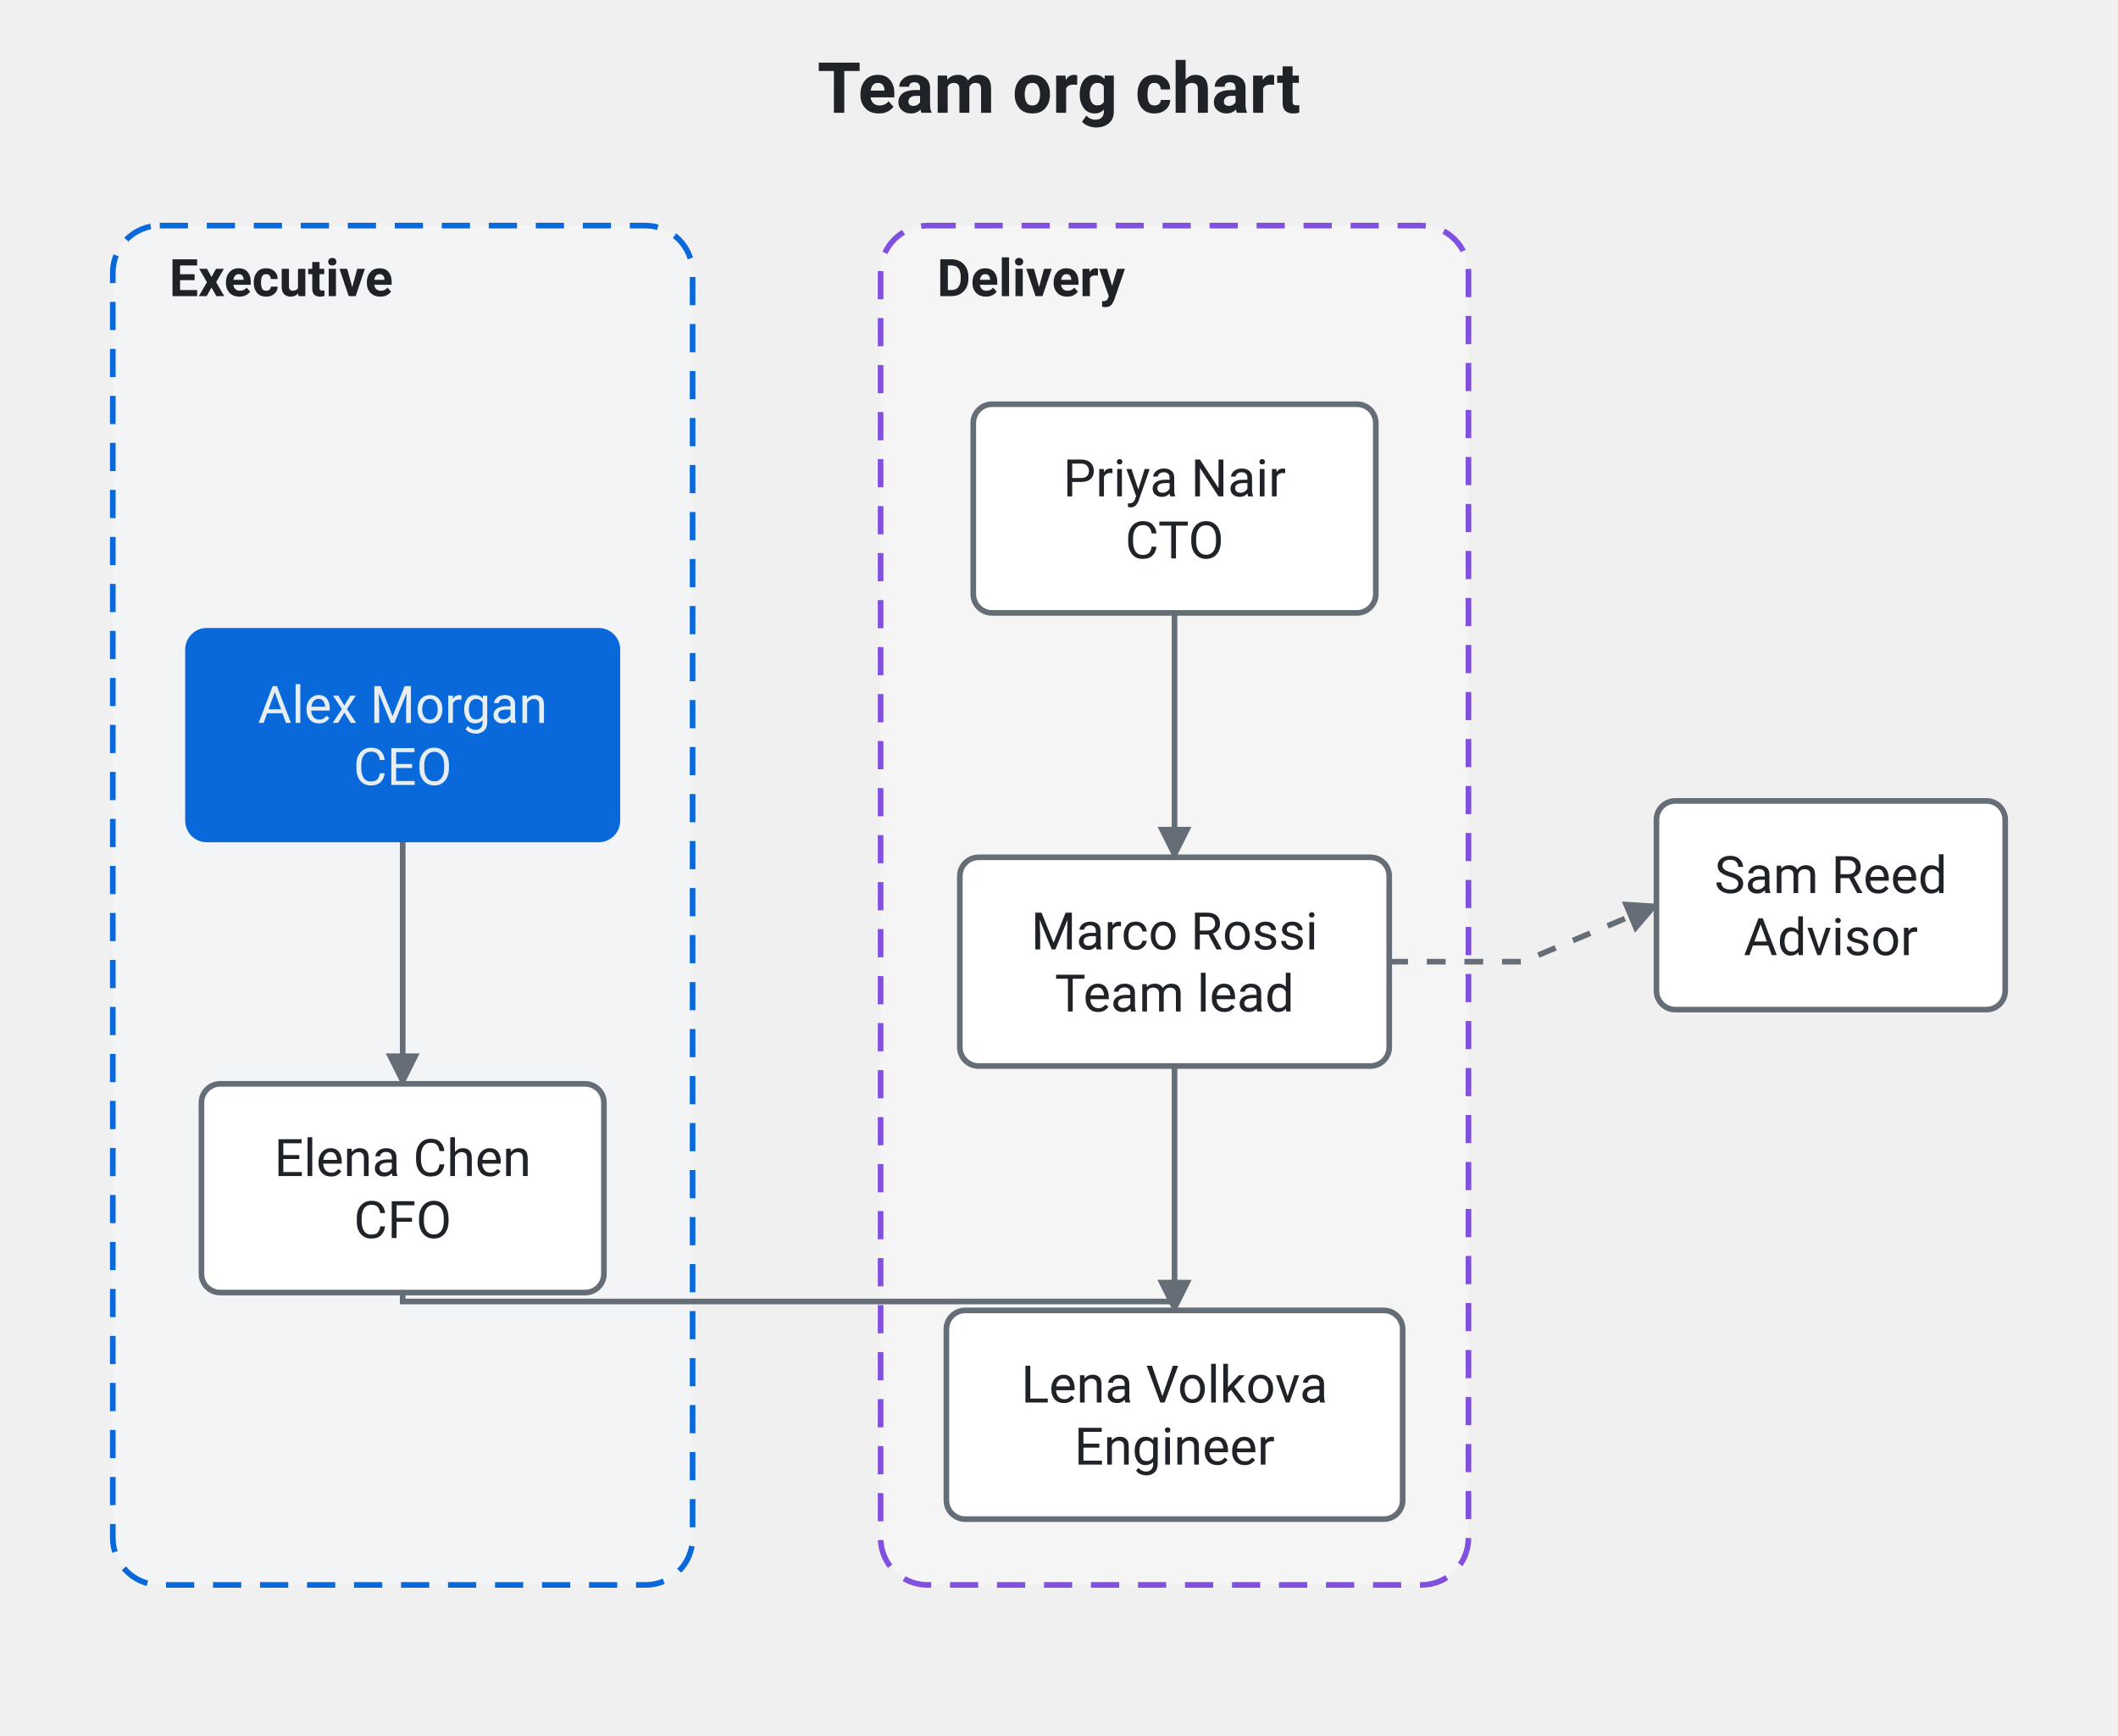
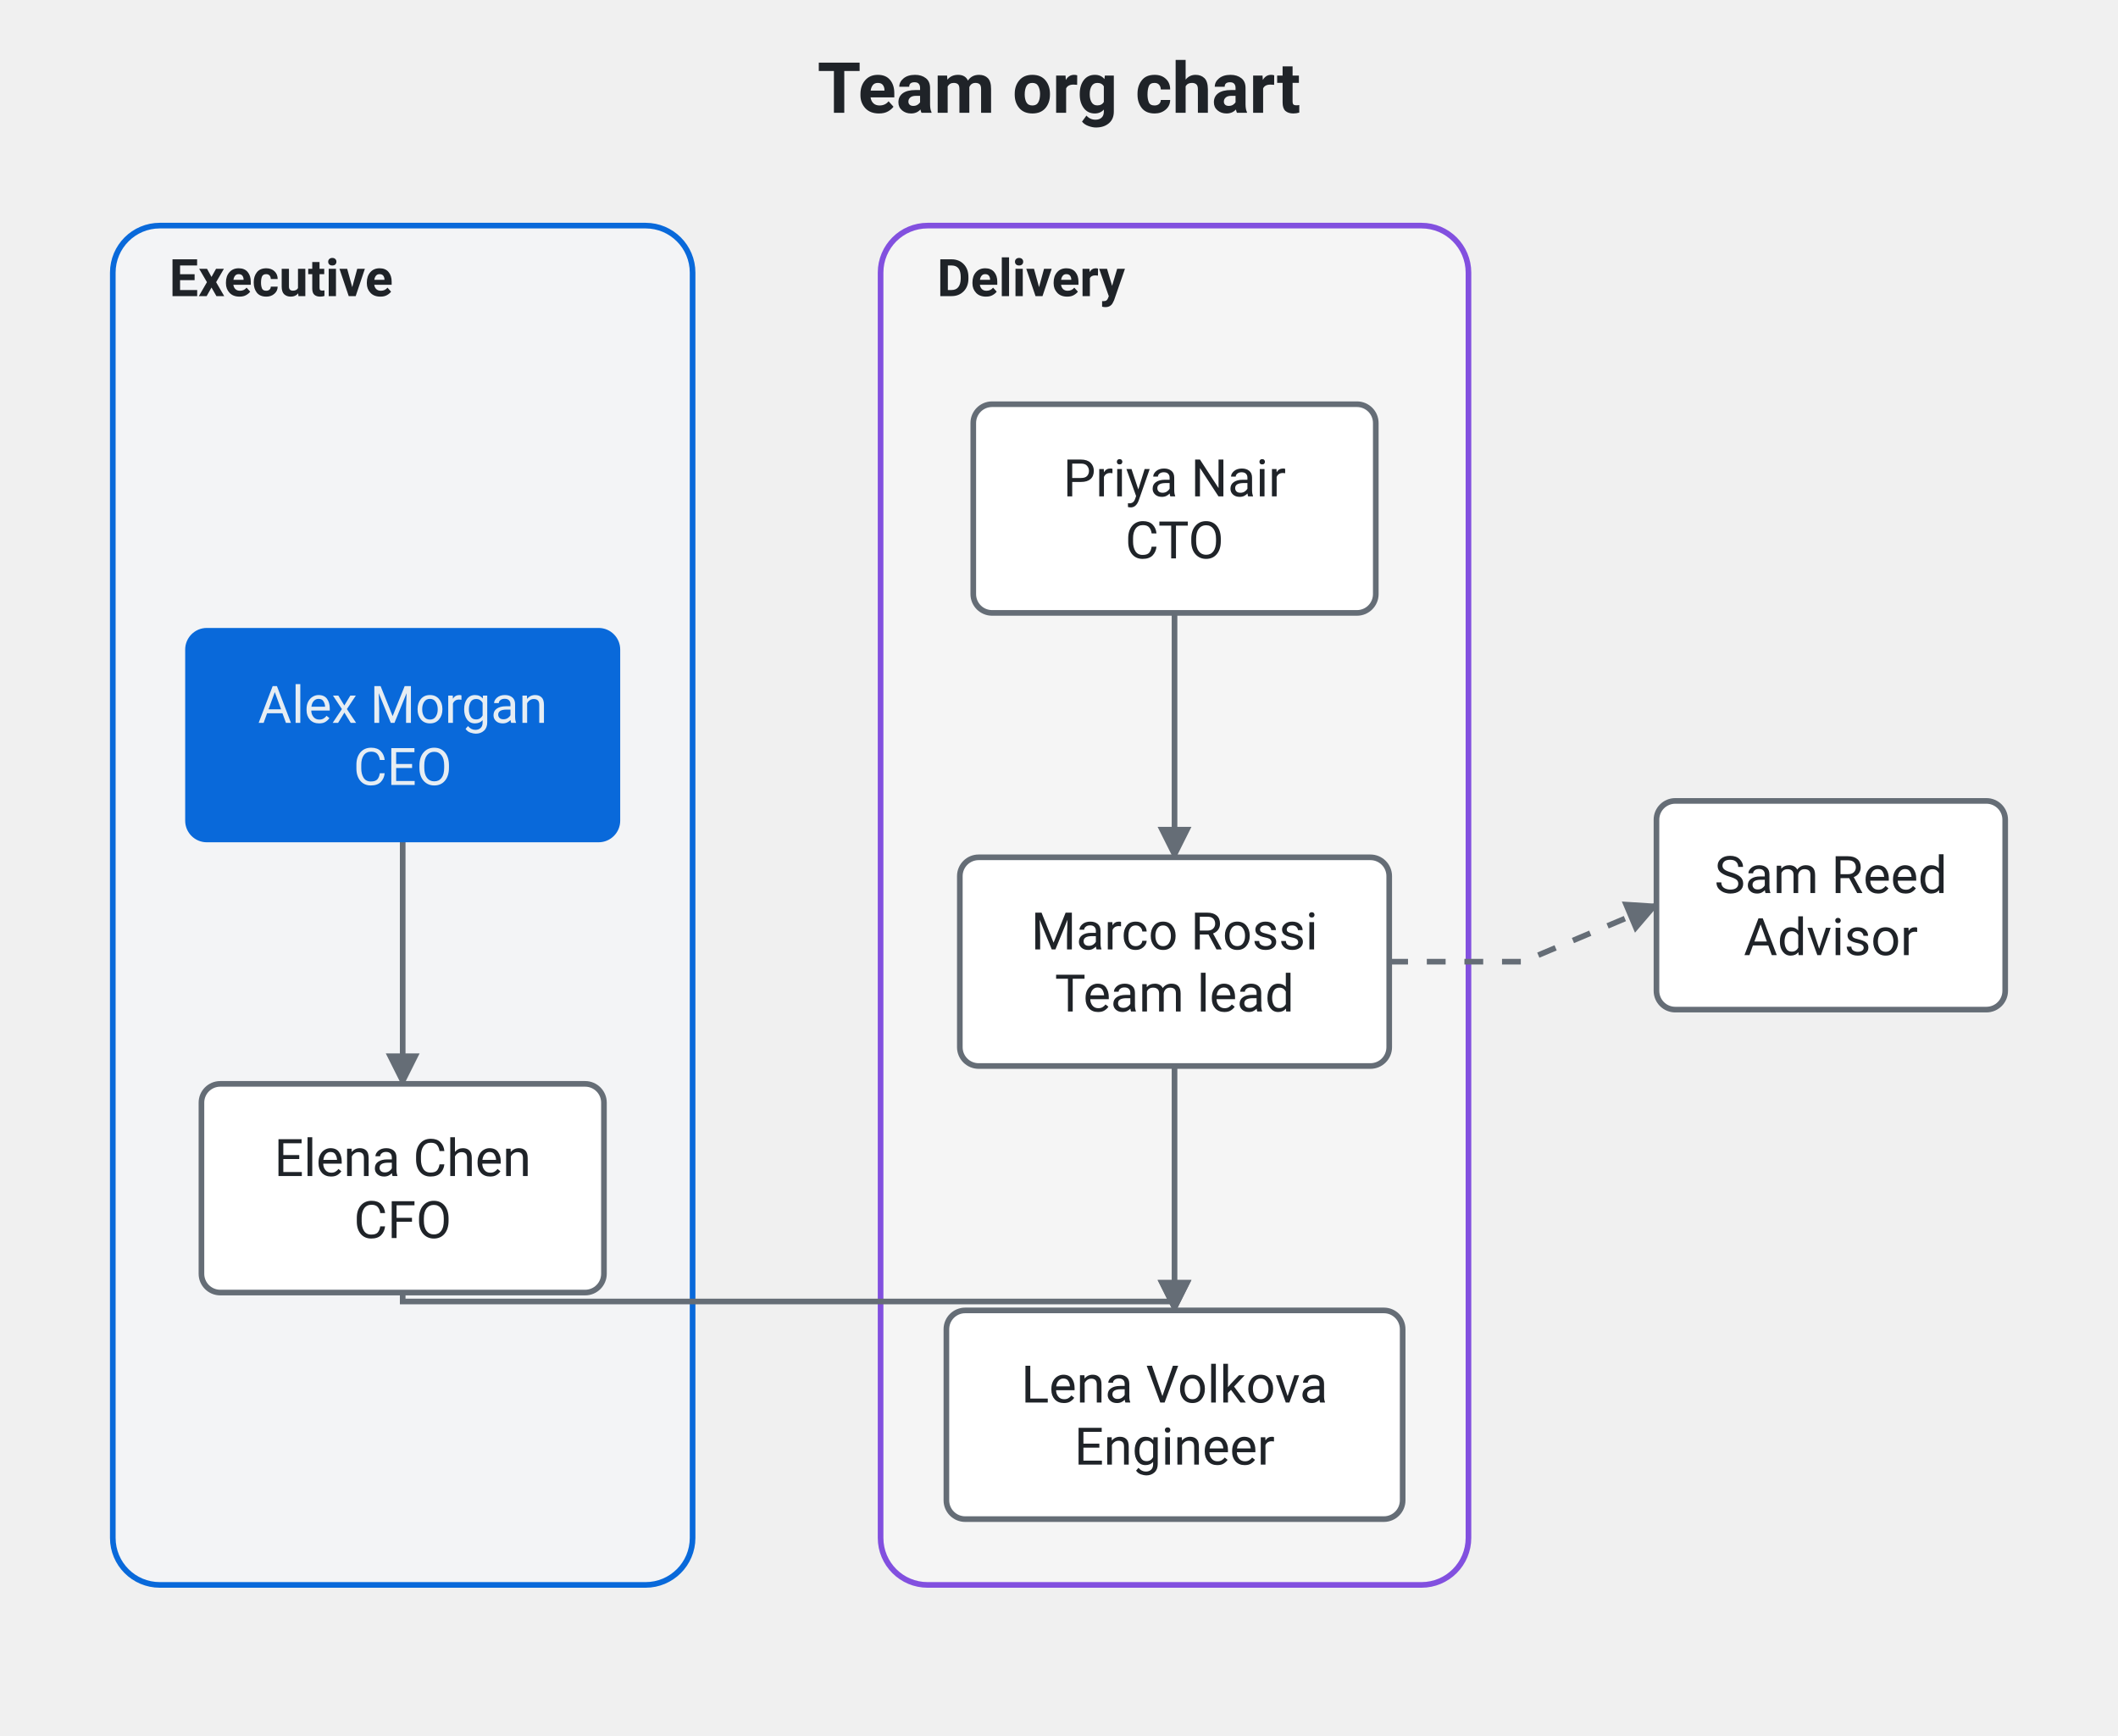
<svg xmlns="http://www.w3.org/2000/svg" viewBox="0 0 450.64 369.2" width="450.64" height="369.2" role="img" font-family="system-ui, -apple-system, &quot;Segoe UI&quot;, Roboto, sans-serif">
  <text x="225.32" y="24" fill="#1f2328" font-size="15" text-anchor="middle" font-weight="600">Team org chart</text>
  <defs>
    <marker id="ext-org-arrow" viewBox="0 0 10 10" refX="9" refY="5" markerWidth="6" markerHeight="6" orient="auto-start-reverse">
      <path d="M 0 0 L 10 5 L 0 10 z" fill="#656d76" />
    </marker>
  </defs>
-   <rect x="24" y="48" width="123.36" height="289.2" rx="10" ry="10" fill="#f6f8fa" fill-opacity="0.55" stroke="#0969da" stroke-width="1.2" stroke-dasharray="6 4" data-team="orgchart" data-team-id="exec" />
+   <rect x="24" y="48" width="123.36" height="289.2" rx="10" ry="10" fill="#f6f8fa" fill-opacity="0.55" stroke="#0969da" stroke-width="1.2" data-team="orgchart" data-team-id="exec" />
  <text x="36" y="63" fill="#1f2328" font-size="11" text-anchor="start" font-weight="600" data-team-label="1">Executive</text>
-   <rect x="187.36" y="48" width="125.08" height="289.2" rx="10" ry="10" fill="#ffffff" fill-opacity="0.35" stroke="#8250df" stroke-width="1.2" stroke-dasharray="6 4" data-team="orgchart" data-team-id="delivery" />
+   <rect x="187.36" y="48" width="125.08" height="289.2" rx="10" ry="10" fill="#ffffff" fill-opacity="0.35" stroke="#8250df" stroke-width="1.2" data-team="orgchart" data-team-id="delivery" />
  <text x="199.36" y="63" fill="#1f2328" font-size="11" text-anchor="start" font-weight="600" data-team-label="1">Delivery</text>
  <path d="M 85.68 178.6 L 85.68 204.6 L 85.68 204.6 L 85.68 230.6" fill="none" stroke="#656d76" stroke-width="1.2" marker-end="url(#ext-org-arrow)" />
  <path d="M 249.9 130.4 L 249.9 156.4 L 249.9 156.4 L 249.9 182.4" fill="none" stroke="#656d76" stroke-width="1.2" marker-end="url(#ext-org-arrow)" />
  <path d="M 249.9 226.8 L 249.9 252.8 L 249.9 252.8 L 249.9 278.8" fill="none" stroke="#656d76" stroke-width="1.2" marker-end="url(#ext-org-arrow)" />
  <path d="M 85.68 275 L 85.68 276.9 L 249.9 276.9 L 249.9 278.8" fill="none" stroke="#656d76" stroke-width="1.2" marker-end="url(#ext-org-arrow)" data-cross-team="1" />
  <path d="M 295.58 204.6 L 324.01 204.6 L 324.01 204.6 L 352.44 192.6" fill="none" stroke="#656d76" stroke-width="1.2" marker-end="url(#ext-org-arrow)" data-cross-team="1" stroke-dasharray="4 4" />
  <rect x="40" y="134.2" width="91.36" height="44.4" fill="#0969da" stroke="#0969da" stroke-width="1.2" rx="4" />
  <text x="85.68" y="153.8" fill="#e6edf3" font-size="11" text-anchor="middle">Alex Morgan</text>
  <text x="85.68" y="167" fill="#e6edf3" font-size="11" text-anchor="middle">CEO</text>
  <rect x="42.86" y="230.6" width="85.64" height="44.4" fill="#ffffff" stroke="#656d76" stroke-width="1.2" rx="4" />
  <text x="85.68" y="250.2" fill="#1f2328" font-size="11" text-anchor="middle">Elena Chen</text>
  <text x="85.68" y="263.4" fill="#1f2328" font-size="11" text-anchor="middle">CFO</text>
  <rect x="207.08" y="86" width="85.64" height="44.4" fill="#ffffff" stroke="#656d76" stroke-width="1.2" rx="4" />
  <text x="249.9" y="105.6" fill="#1f2328" font-size="11" text-anchor="middle">Priya Nair</text>
  <text x="249.9" y="118.8" fill="#1f2328" font-size="11" text-anchor="middle">CTO</text>
  <rect x="204.22" y="182.4" width="91.36" height="44.4" fill="#ffffff" stroke="#656d76" stroke-width="1.2" rx="4" />
  <text x="249.9" y="202" fill="#1f2328" font-size="11" text-anchor="middle">Marco Rossi</text>
  <text x="249.9" y="215.2" fill="#1f2328" font-size="11" text-anchor="middle">Team lead</text>
  <rect x="201.36" y="278.8" width="97.08" height="44.4" fill="#ffffff" stroke="#656d76" stroke-width="1.2" rx="4" />
  <text x="249.9" y="298.4" fill="#1f2328" font-size="11" text-anchor="middle">Lena Volkova</text>
  <text x="249.9" y="311.6" fill="#1f2328" font-size="11" text-anchor="middle">Engineer</text>
  <rect x="352.44" y="170.4" width="74.2" height="44.4" fill="#ffffff" stroke="#656d76" stroke-width="1.2" rx="4" />
  <text x="389.54" y="190" fill="#1f2328" font-size="11" text-anchor="middle">Sam Reed</text>
  <text x="389.54" y="203.2" fill="#1f2328" font-size="11" text-anchor="middle">Advisor</text>
</svg>
